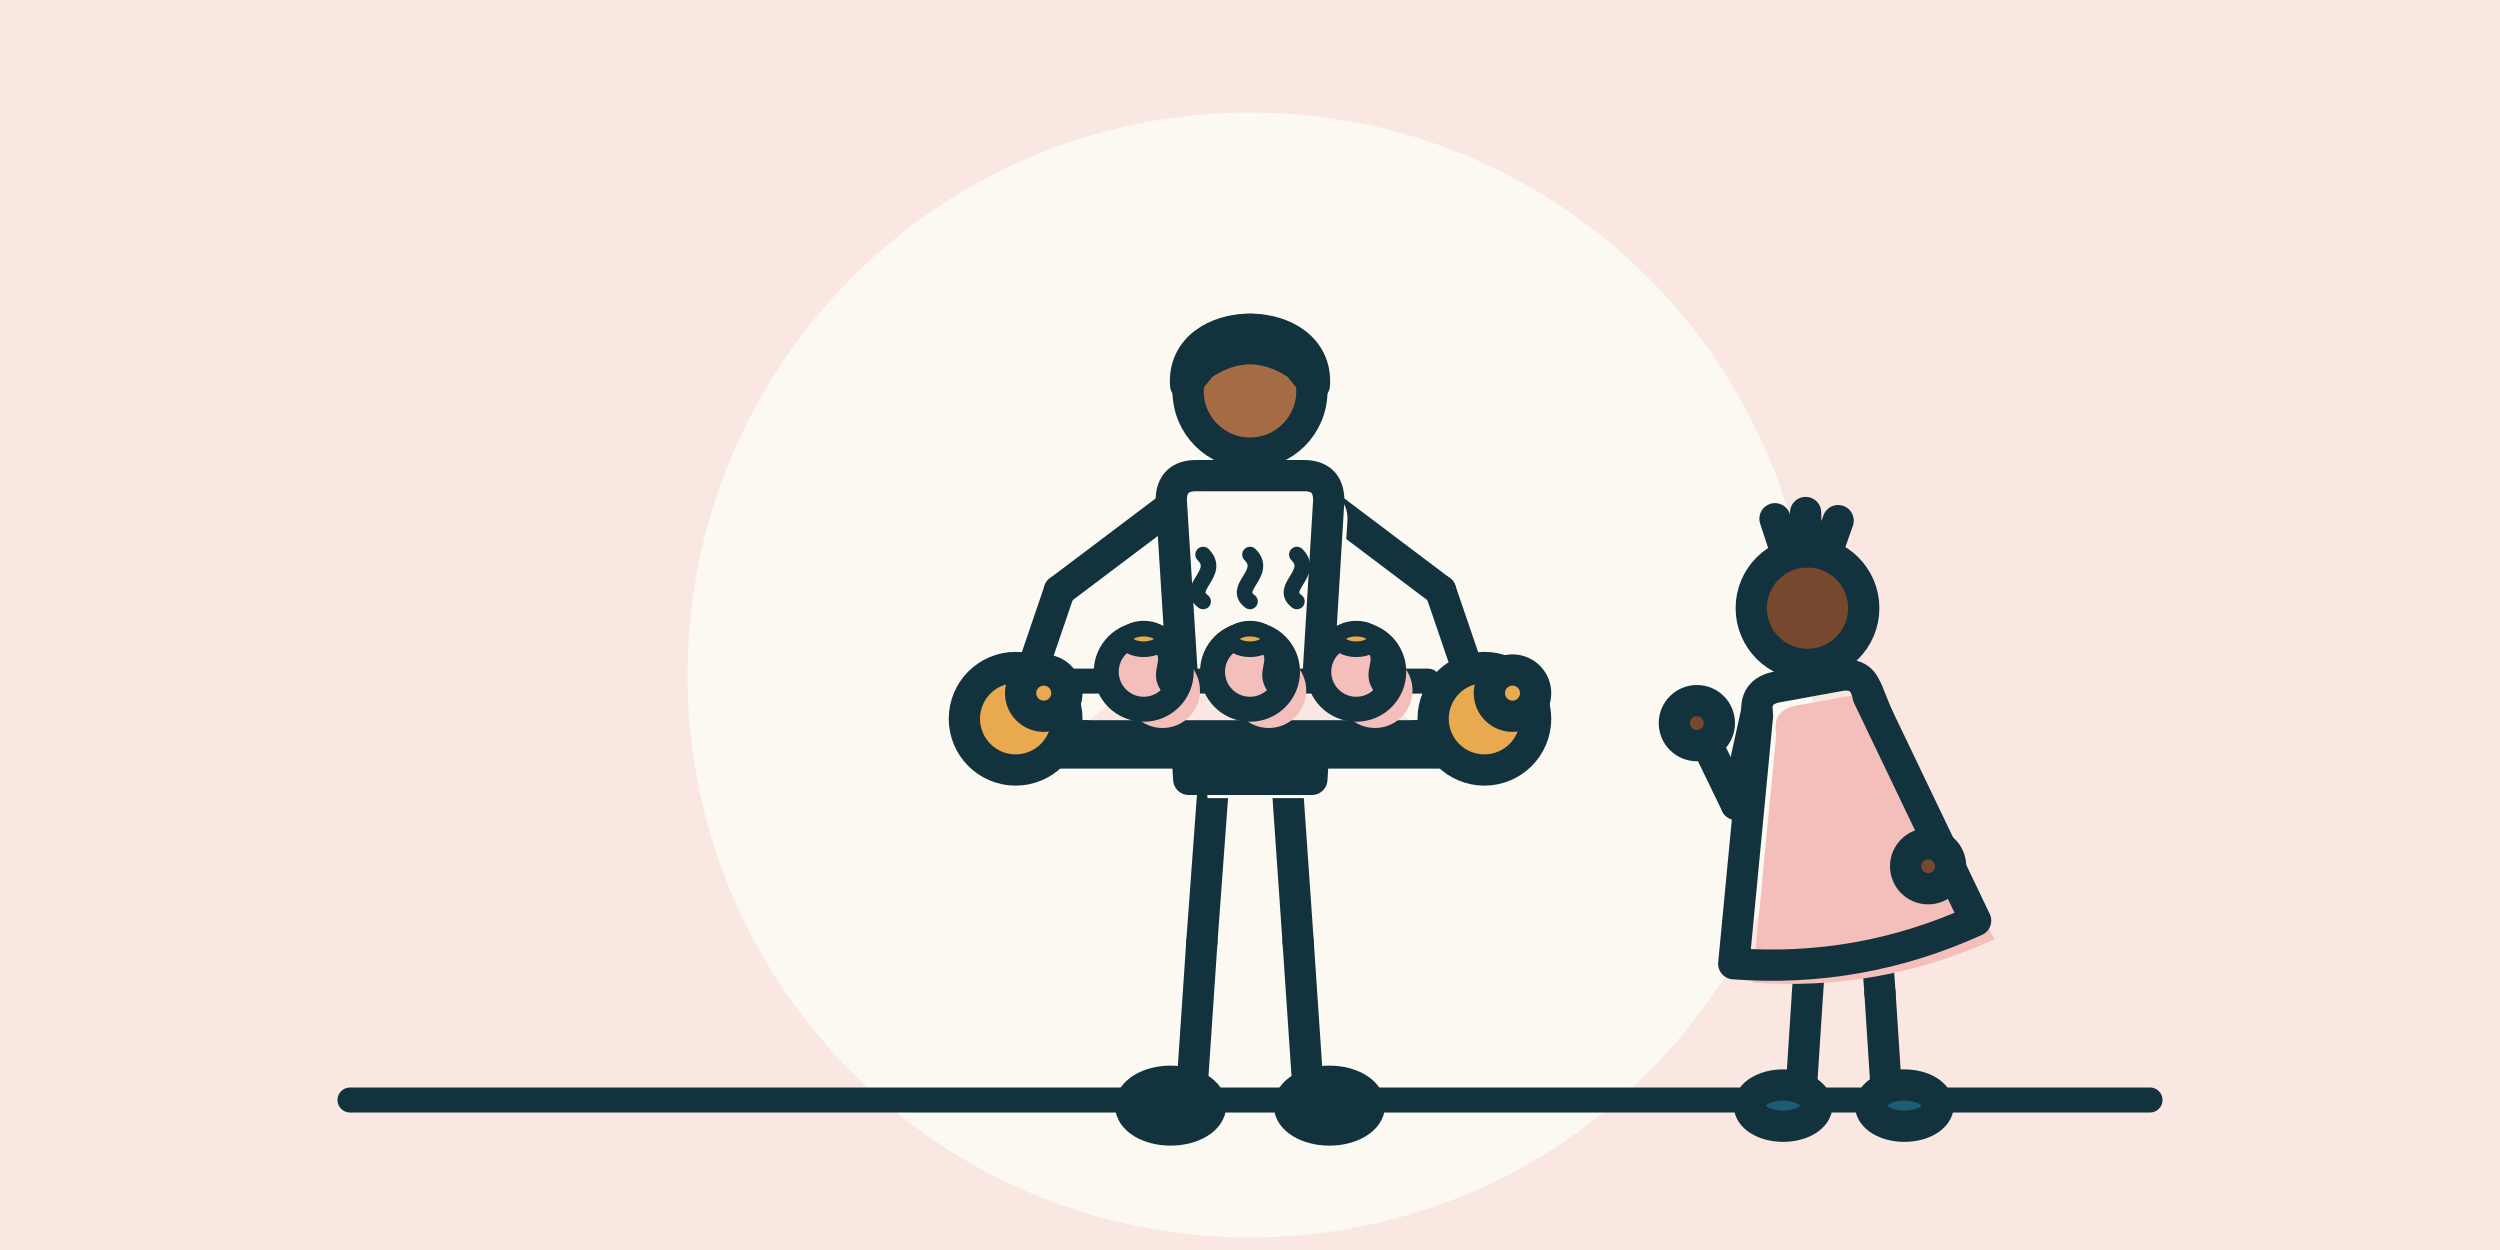
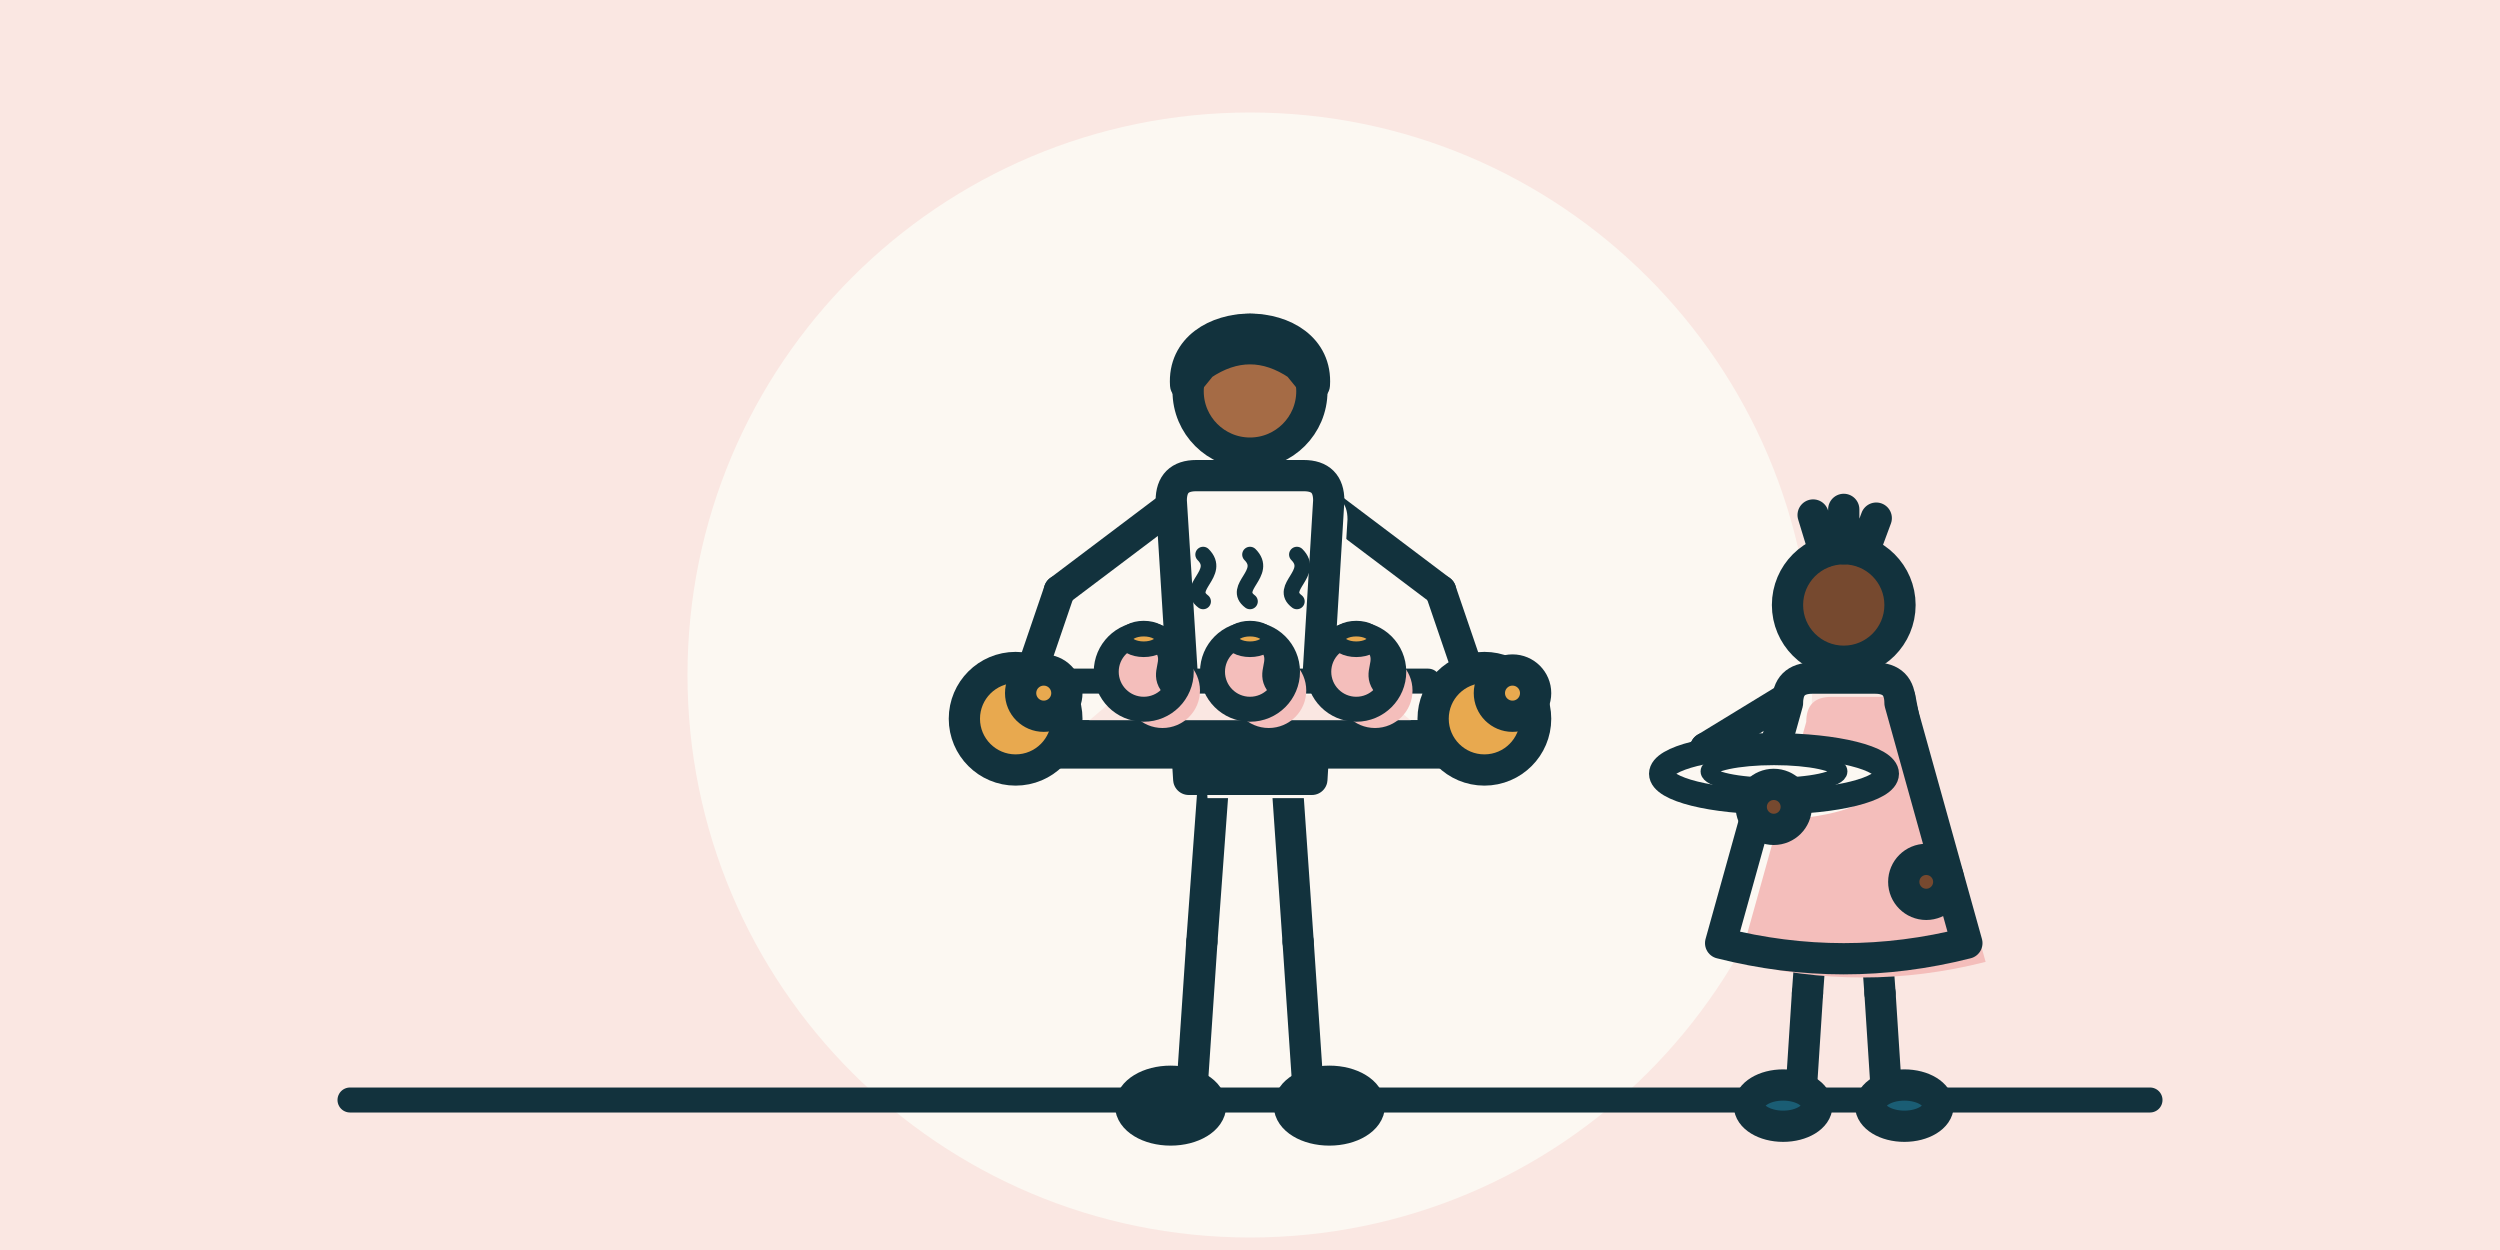
<svg xmlns="http://www.w3.org/2000/svg" width="1200" height="600" viewBox="0 0 400 200">
  <rect width="400" height="200" fill="#FAE7E2" />
  <circle cx="200" cy="108" r="90" fill="#FCF8F2" />
  <g transform="translate(200 176)" stroke="#12323D" stroke-linecap="round" stroke-linejoin="round">
    <path d="M-144 0H144" fill="none" stroke-width="4" />
  </g>
  <g stroke="#12323D" stroke-linecap="round" stroke-linejoin="round">
    <path d="M299.5 140.9L300.8 158.9" fill="none" stroke-width="5" />
    <path d="M300.8 158.9L301.9 175.9" fill="none" stroke-width="5" />
    <ellipse cx="304.7" cy="176.9" rx="5.4" ry="3.3" fill="#1A5D74" stroke-width="5" />
    <path d="M290.5 140.9L289.2 158.9" fill="none" stroke-width="5" />
    <path d="M289.2 158.9L288.1 175.9" fill="none" stroke-width="5" />
    <ellipse cx="285.3" cy="176.9" rx="5.4" ry="3.3" fill="#1A5D74" stroke-width="5" />
-     <path d="M298.8 110.6L304.5 124.8" fill="none" stroke-width="5" />
-     <path d="M304.5 124.8L308.5 138.6" fill="none" stroke-width="5" />
-     <path d="M281.1 113.7L277.8 128.7" fill="none" stroke-width="5" />
-     <path d="M277.8 128.7L271.5 115.7" fill="none" stroke-width="5" />
-     <path d="M301.9 114.4Q301.2 110.4 297.3 111.1L287.4 112.9Q283.5 113.6 284.2 117.5L280.4 157.2Q300.6 158.7 319.1 150.3Z" fill="#F4BEBB" stroke="none" />
-     <path d="M298.9 111.4Q298.2 107.4 294.3 108.1L284.4 109.9Q280.5 110.6 281.2 114.5L277.4 154.2Q297.6 155.7 316.1 147.3Z" fill="none" stroke-width="5" />
+     <path d="M304 111.7L306.9 126.8" fill="none" stroke-width="5" />
+     <path d="M306.9 126.8L308.2 141.1" fill="none" stroke-width="5" />
+     <path d="M286 111.7L272.9 119.7" fill="none" stroke-width="5" />
+     <path d="M272.9 119.7L283.8 129.1" fill="none" stroke-width="5" />
+     <path d="M307 115.5Q307 111.5 303 111.5L293 111.5Q289 111.5 289 115.5L278.3 153.9Q298 158.9 317.7 153.9Z" fill="#F4BEBB" stroke="none" />
+     <path d="M304 112.5Q304 108.5 300 108.5L290 108.5Q286 108.5 286 112.5L275.3 150.9Q295 155.9 314.7 150.9Z" fill="none" stroke-width="5" />
  </g>
  <g stroke="#12323D" stroke-linecap="round" stroke-linejoin="round">
    <path d="M194.2 124.7L192.3 150.7" fill="none" stroke-width="5" />
    <path d="M192.3 150.7L190.6 175.9" fill="none" stroke-width="5" />
    <ellipse cx="187.3" cy="176.9" rx="6.4" ry="3.9" fill="#12323D" stroke-width="5" />
    <path d="M205.9 124.7L207.7 150.7" fill="none" stroke-width="5" />
    <path d="M207.7 150.7L209.4 175.9" fill="none" stroke-width="5" />
    <ellipse cx="212.7" cy="176.9" rx="6.4" ry="3.9" fill="#12323D" stroke-width="5" />
    <path d="M187.4 81L169.5 94.5" fill="none" stroke-width="5" />
    <path d="M169.5 94.5L162.5 115" fill="none" stroke-width="5" />
    <path d="M212.6 81L230.5 94.5" fill="none" stroke-width="5" />
    <path d="M230.5 94.5L237.5 115" fill="none" stroke-width="5" />
    <path d="M190.4 83.1Q190.4 79.1 194.4 79.1L211.6 79.1Q215.6 79.1 215.6 83.1L212.9 127.7L193.2 127.7Z" fill="#FCF8F2" stroke="none" />
    <path d="M187.4 80.1Q187.4 76.1 191.4 76.1L208.6 76.1Q212.6 76.1 212.6 80.1L209.9 124.7L190.2 124.7Z" fill="none" stroke-width="5" />
  </g>
  <g stroke="#12323D" stroke-linecap="round" stroke-linejoin="round">
-     <circle cx="308.5" cy="138.6" r="3.6" fill="#76492F" stroke-width="5" />
-     <circle cx="271.5" cy="115.7" r="3.6" fill="#76492F" stroke-width="5" />
-     <circle cx="289.2" cy="97.3" r="9" fill="#76492F" stroke-width="5" />
-     <path d="M285.9 88.8L284 83M289 88.3L288.9 82M292.2 88.7L294.1 83.3" fill="none" stroke-width="5" />
+     <g transform="translate(283.84 128.3) scale(-0.75 0.75)" stroke="#12323D" stroke-linecap="round" stroke-linejoin="round">
+       <ellipse cx="0" cy="-6" rx="24" ry="6" fill="#FCF8F2" stroke="none" transform="translate(4 4)" />
+       <ellipse cx="0" cy="-6" rx="24" ry="6" fill="#FCF8F2" stroke-width="5.33" />
+       <ellipse cx="0" cy="-6.5" rx="14" ry="3" fill="none" stroke-width="3.33" />
+     </g>
+     <circle cx="308.2" cy="141.1" r="3.6" fill="#76492F" stroke-width="5" />
+     <circle cx="283.8" cy="129.1" r="3.6" fill="#76492F" stroke-width="5" />
+     <circle cx="295" cy="96.8" r="9" fill="#76492F" stroke-width="5" />
+     <path d="M291.9 88.3L290.1 82.4M295 87.8L295 81.5M298.2 88.3L300.2 82.9" fill="none" stroke-width="5" />
  </g>
  <g stroke="#12323D" stroke-linecap="round" stroke-linejoin="round">
    <g transform="translate(200 120.98) scale(0.75 0.75)" stroke="#12323D" stroke-linecap="round" stroke-linejoin="round">
      <path d="M-38 -16H38L48 -5H-48Z" fill="#FCF8F2" stroke-width="5.33" />
      <path d="M-28 -13H28L35 -7H-35Z" fill="#FAE7E2" stroke="none" />
      <path d="M-48 -5H48V0H-48Z" fill="#FCF8F2" stroke-width="5.33" />
      <path d="M-52 -9H-48M48 -9H52" fill="none" stroke-width="5.33" />
      <g transform="translate(-22.67 -10)">
        <circle cx="0" cy="-8" r="8" fill="#F4BEBB" stroke="none" transform="translate(4 4)" />
        <circle cx="0" cy="-8" r="8" fill="#F4BEBB" stroke-width="5.33" />
        <ellipse cx="0" cy="-15" rx="4" ry="2.2" fill="#E8A94F" stroke-width="3.33" />
        <path d="M4 -13C6 -10 3 -8 5 -5" fill="none" stroke-width="3.33" />
      </g>
      <g transform="translate(0 -10)">
        <circle cx="0" cy="-8" r="8" fill="#F4BEBB" stroke="none" transform="translate(4 4)" />
        <circle cx="0" cy="-8" r="8" fill="#F4BEBB" stroke-width="5.33" />
        <ellipse cx="0" cy="-15" rx="4" ry="2.2" fill="#E8A94F" stroke-width="3.33" />
        <path d="M4 -13C6 -10 3 -8 5 -5" fill="none" stroke-width="3.33" />
      </g>
      <g transform="translate(22.67 -10)">
        <circle cx="0" cy="-8" r="8" fill="#F4BEBB" stroke="none" transform="translate(4 4)" />
        <circle cx="0" cy="-8" r="8" fill="#F4BEBB" stroke-width="5.33" />
        <ellipse cx="0" cy="-15" rx="4" ry="2.2" fill="#E8A94F" stroke-width="3.33" />
        <path d="M4 -13C6 -10 3 -8 5 -5" fill="none" stroke-width="3.33" />
      </g>
      <path d="M-10 -33C-14 -36 -6 -39 -10 -43M0 -33C-4 -36 4 -39 0 -43M10 -33C6 -36 14 -39 10 -43" fill="none" stroke-width="3.33" />
    </g>
    <circle cx="162.5" cy="115" r="8.2" fill="#E8A94F" stroke-width="5" />
    <circle cx="167" cy="110.9" r="3.7" fill="#E8A94F" stroke-width="5" />
    <circle cx="237.5" cy="115" r="8.2" fill="#E8A94F" stroke-width="5" />
    <circle cx="242" cy="110.9" r="3.7" fill="#E8A94F" stroke-width="5" />
    <circle cx="200" cy="62.6" r="9.9" fill="#A56B45" stroke-width="5" />
    <path d="M189.7 61.6C188.9 49.7 211.1 49.7 210.3 61.6L207.7 58.4Q200 53.2 192.3 58.4Z" fill="#12323D" stroke-width="5" />
  </g>
</svg>
